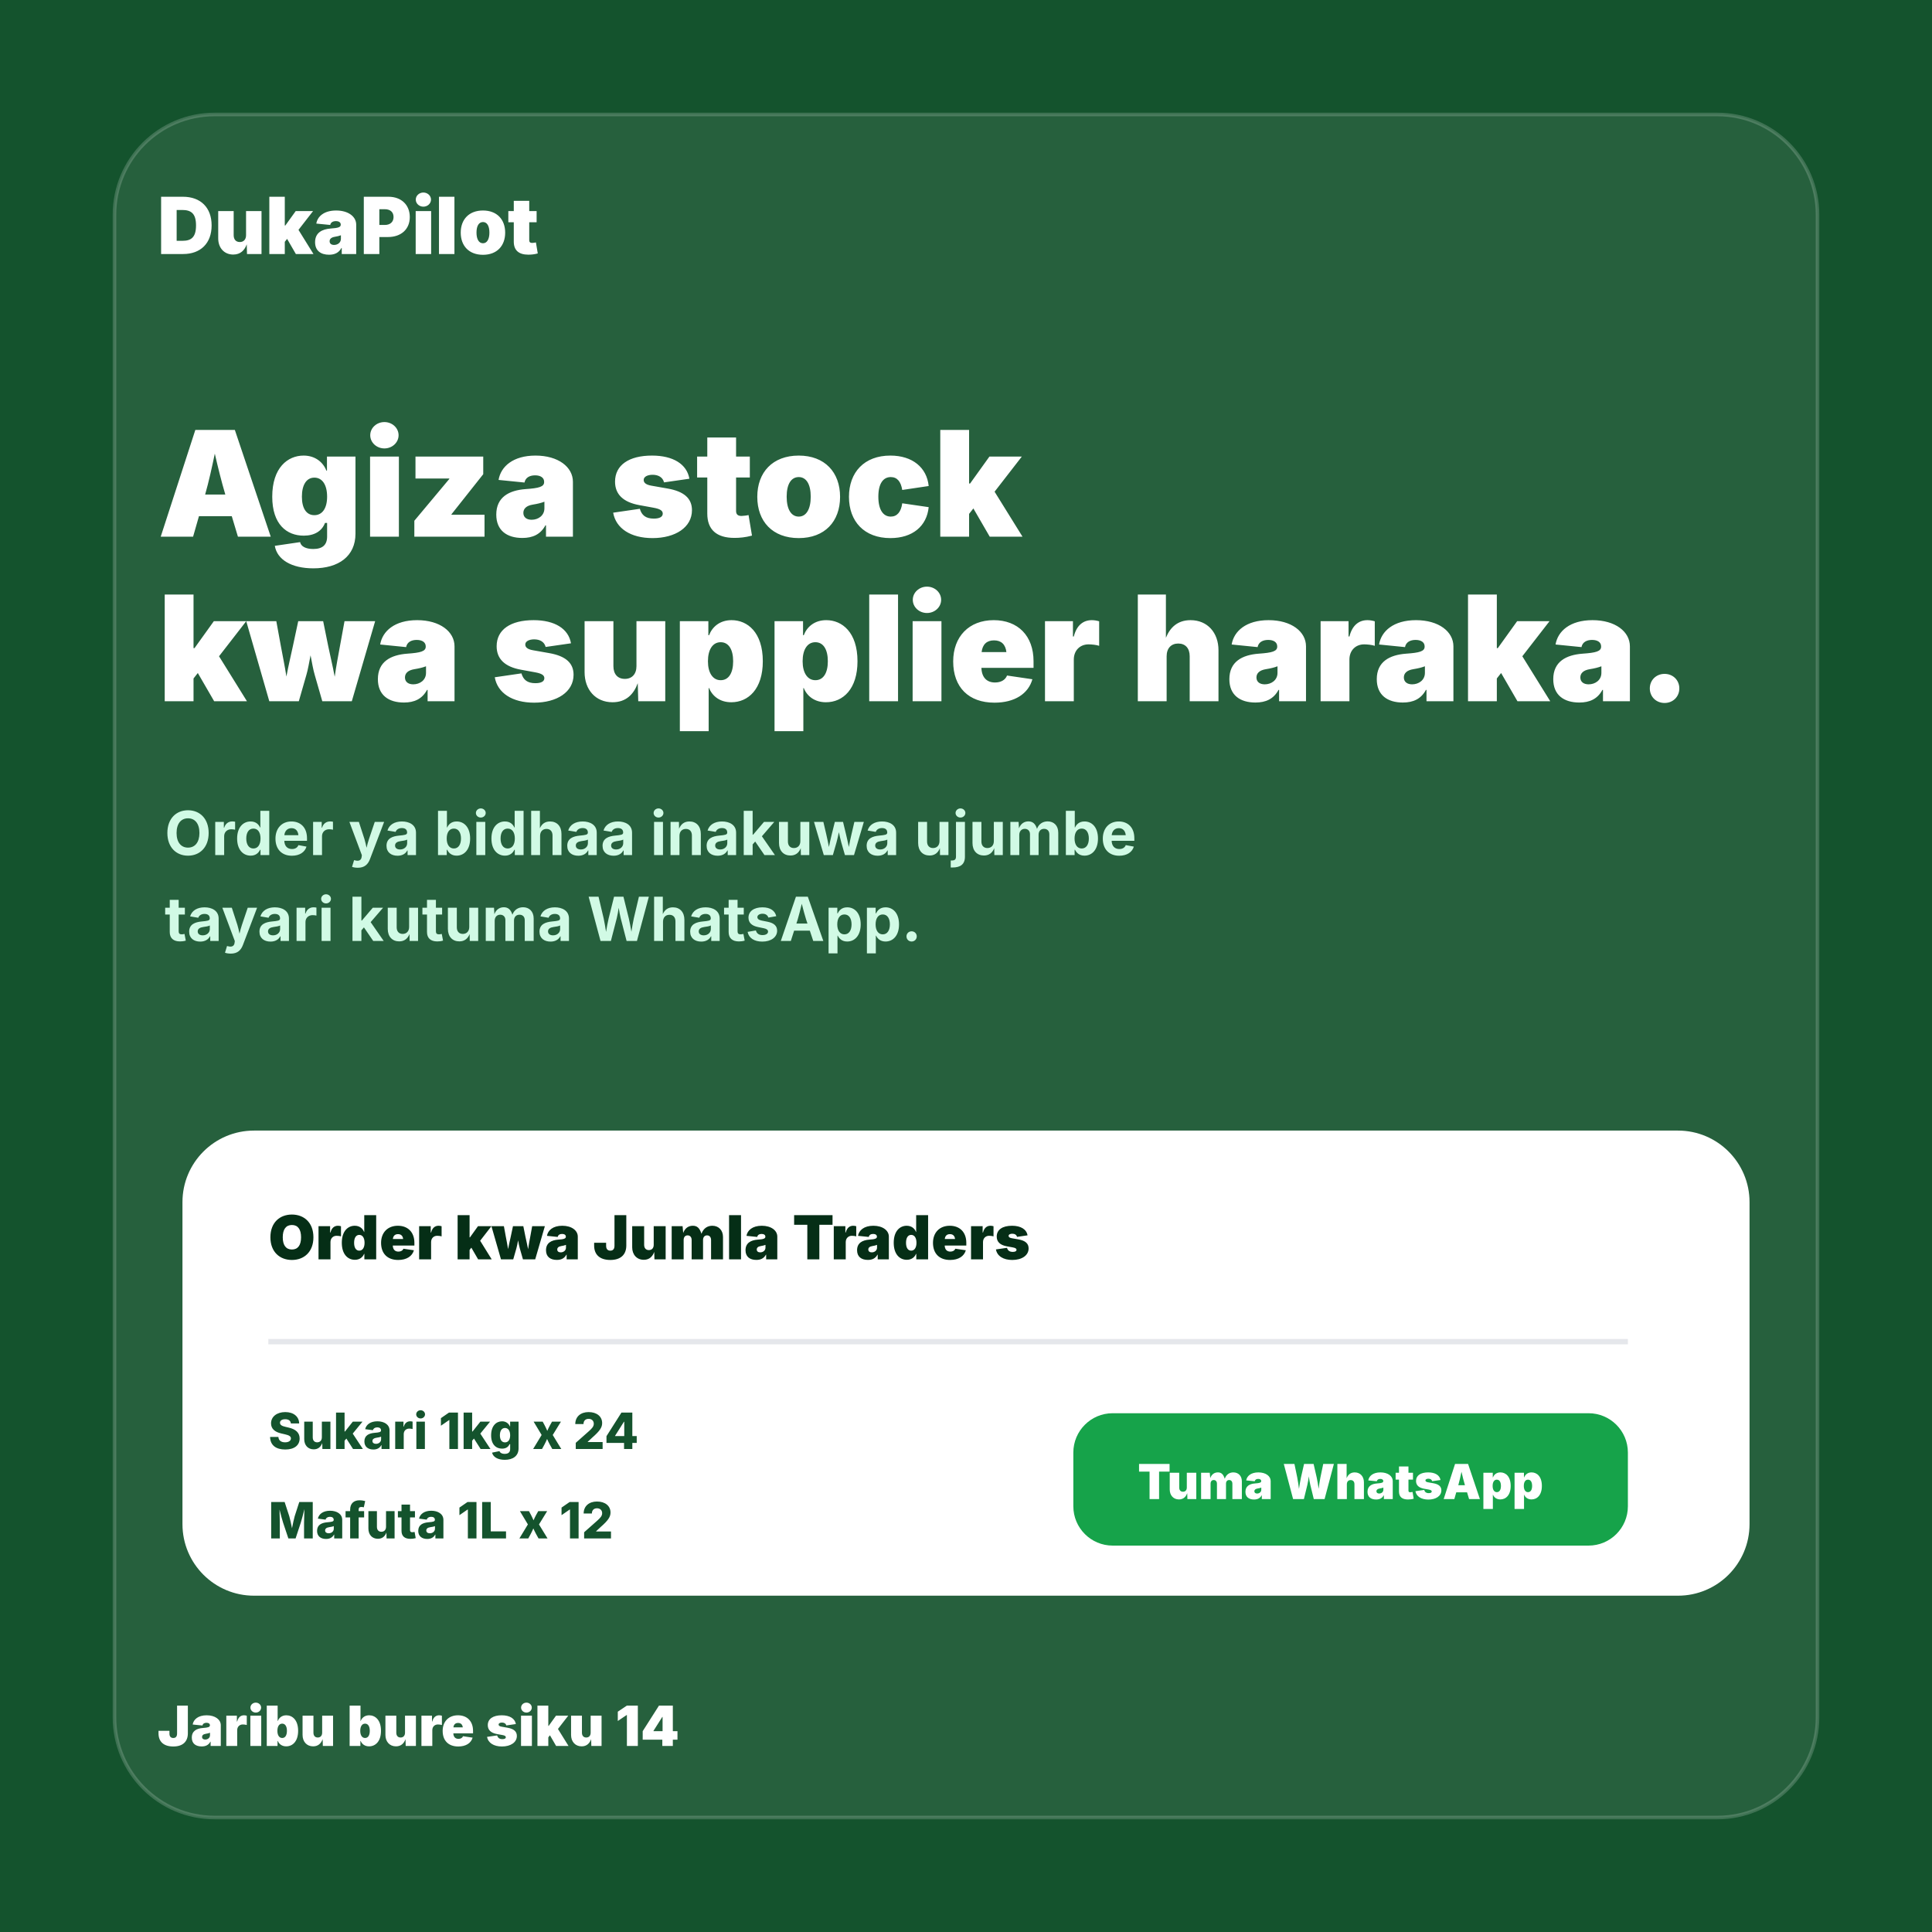
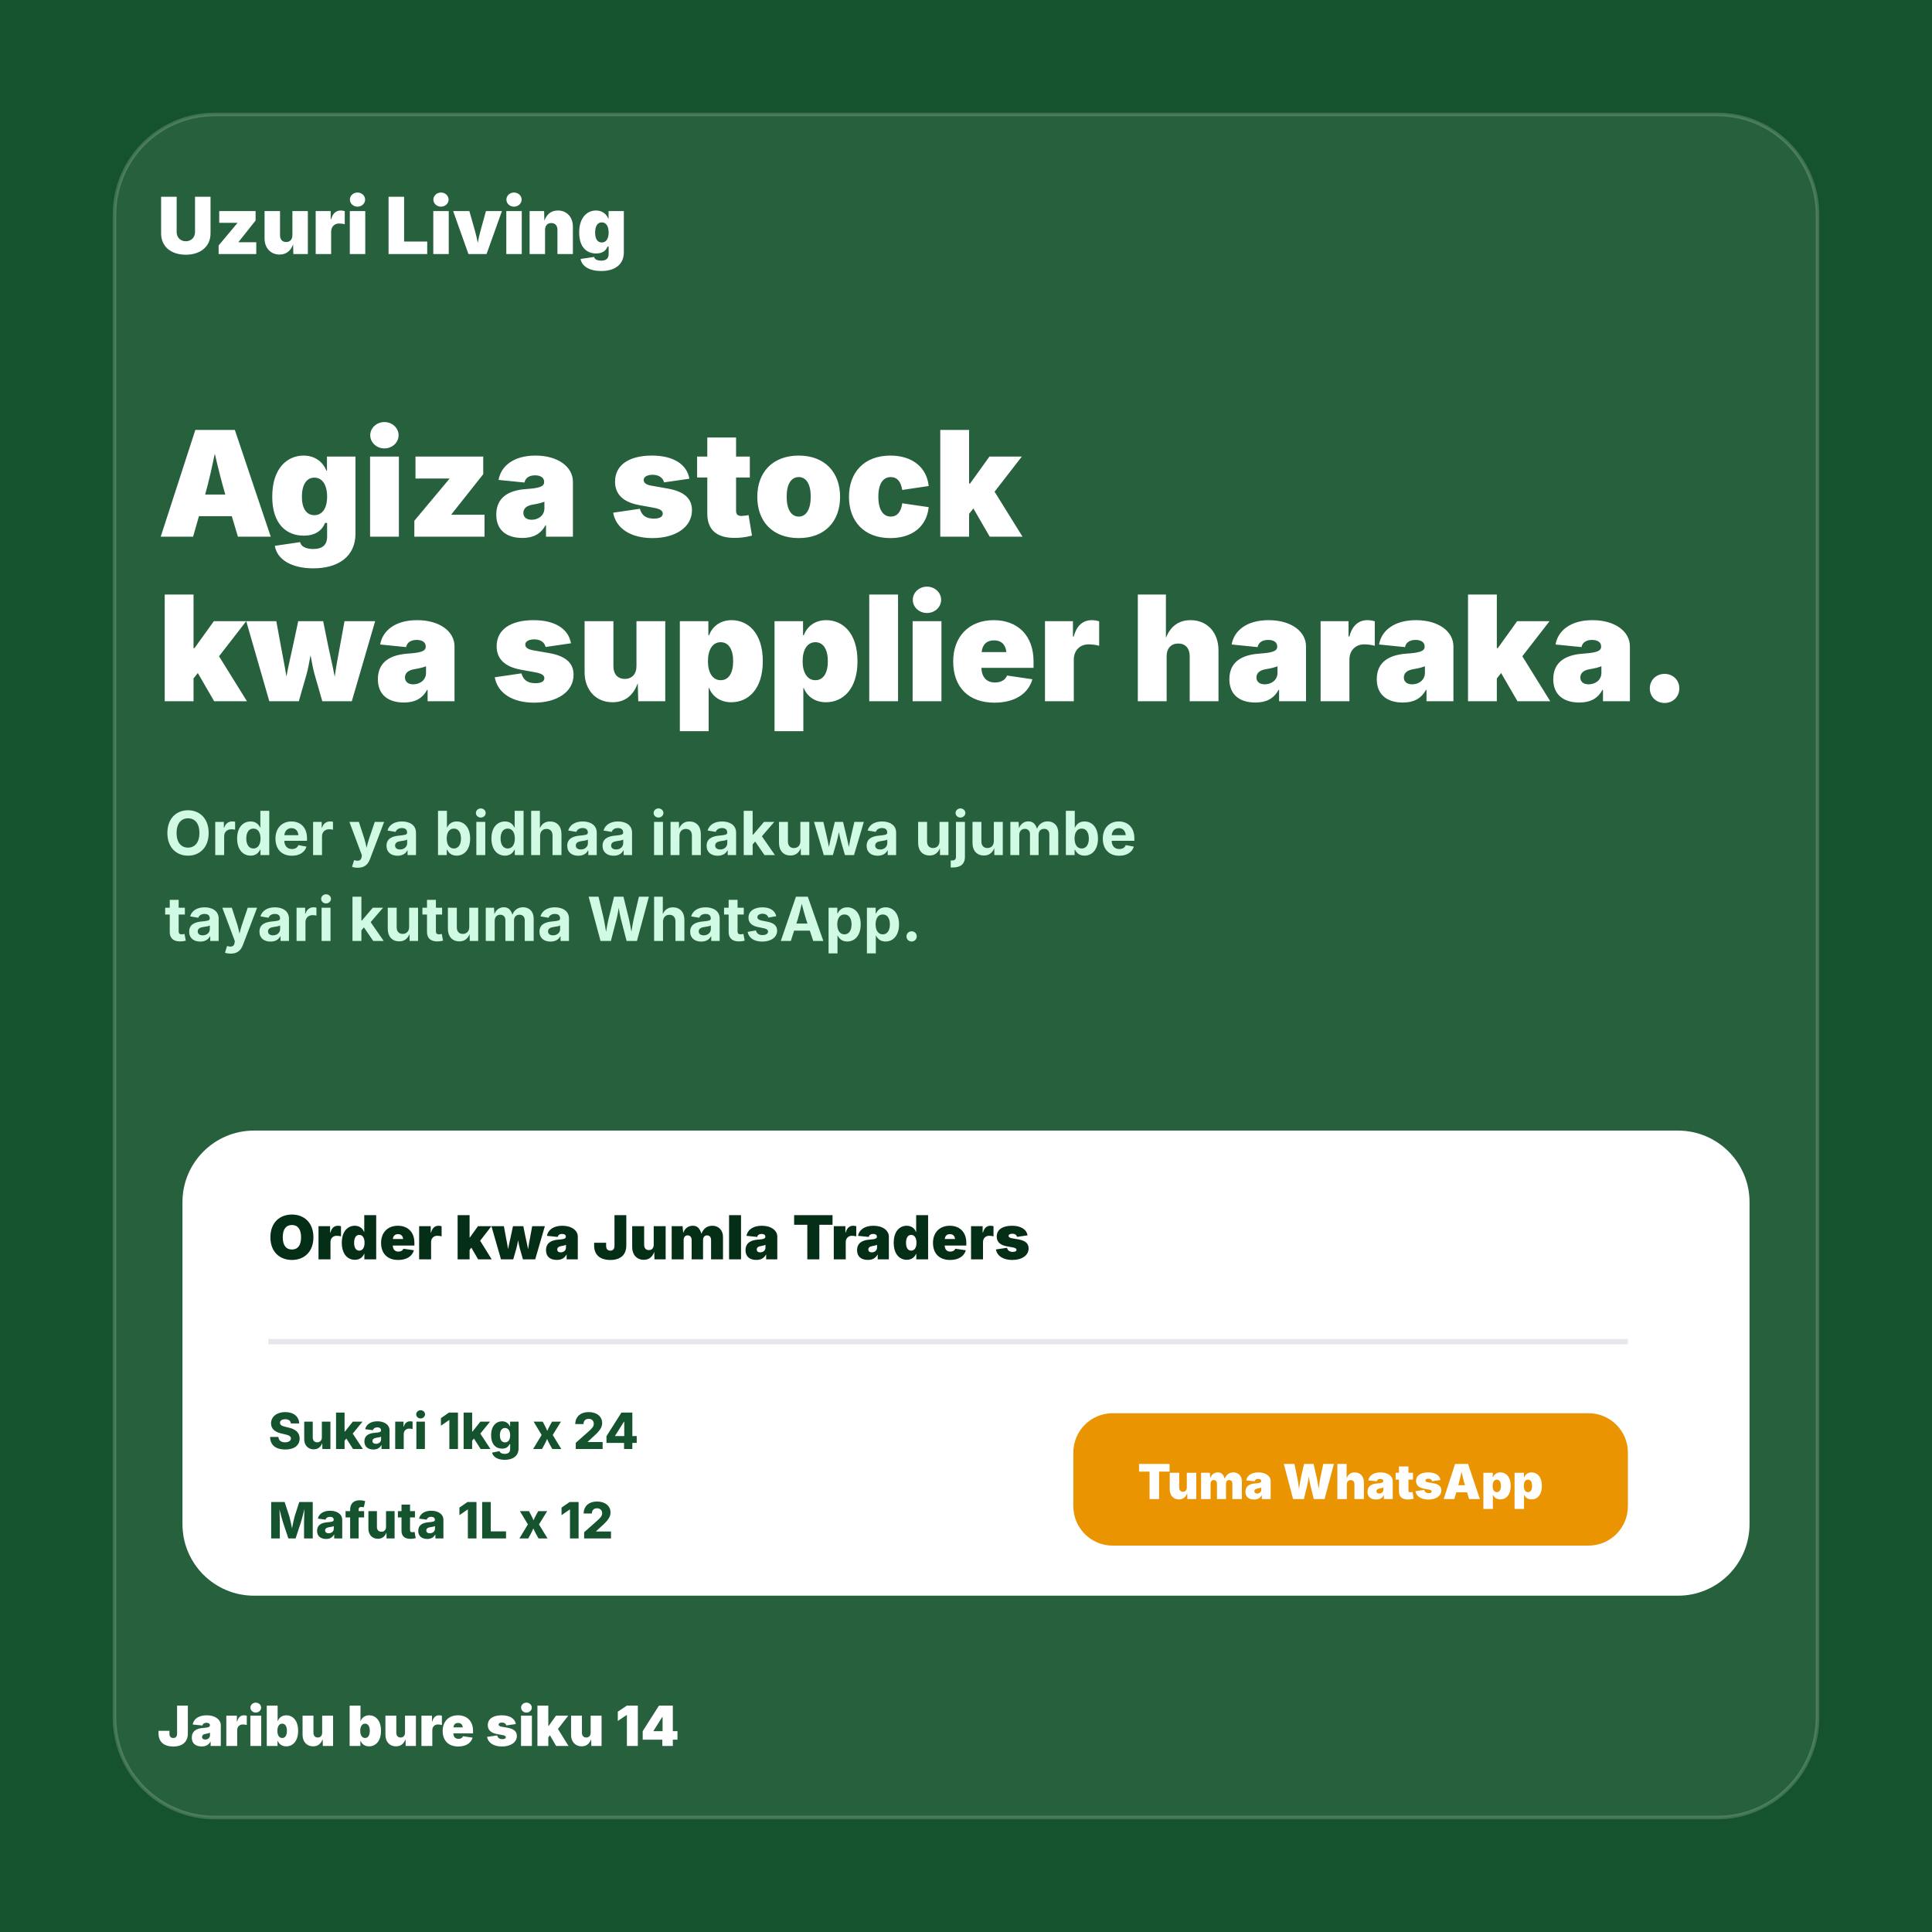
<svg xmlns="http://www.w3.org/2000/svg" width="1080" height="1080" viewBox="0 0 1080 1080" fill="none">
  <rect width="1080" height="1080" fill="#14532d" />
  <rect x="64" y="64" width="952" height="952" rx="56" fill="#ffffff" fill-opacity="0.08" stroke="#ffffff" stroke-opacity="0.18" stroke-width="2" />
-   <text x="88" y="142" fill="#ffffff" font-family="Inter, Arial, sans-serif" font-size="44" font-weight="900">DukaPilot</text>
+   <text x="88" y="142" fill="#ffffff" font-family="Inter, Arial, sans-serif" font-size="44" font-weight="900">Uzuri Living</text>
  <text x="88" y="300" fill="#ffffff" font-family="Inter, Arial, sans-serif" font-size="82" font-weight="900">Agiza stock</text>
  <text x="88" y="392" fill="#ffffff" font-family="Inter, Arial, sans-serif" font-size="82" font-weight="900">kwa supplier haraka.</text>
  <text x="92" y="478" fill="#d1fae5" font-family="Inter, Arial, sans-serif" font-size="34" font-weight="700">Order ya bidhaa inakuwa ujumbe</text>
  <text x="92" y="526" fill="#d1fae5" font-family="Inter, Arial, sans-serif" font-size="34" font-weight="700">tayari kutuma WhatsApp.</text>
  <rect x="102" y="632" width="876" height="260" rx="40" fill="#ffffff" />
  <text x="150" y="704" fill="#052e16" font-family="Inter, Arial, sans-serif" font-size="34" font-weight="900">Order kwa Jumla Traders</text>
  <path d="M150 750h760" stroke="#e5e7eb" stroke-width="3" />
  <text x="150" y="810" fill="#14532d" font-family="Inter, Arial, sans-serif" font-size="28" font-weight="800">Sukari 1kg x 24</text>
  <text x="150" y="860" fill="#14532d" font-family="Inter, Arial, sans-serif" font-size="28" font-weight="800">Mafuta 1L x 12</text>
-   <rect x="600" y="790" width="310" height="74" rx="22" fill="#16a34a" />
+   <rect x="600" y="790" width="310" height="74" rx="22" fill="#e99400" />
  <text x="636" y="838" fill="#ffffff" font-family="Inter, Arial, sans-serif" font-size="27" font-weight="900">Tuma WhatsApp</text>
  <text x="88" y="976" fill="#ffffff" font-family="Inter, Arial, sans-serif" font-size="31" font-weight="900">Jaribu bure siku 14</text>
</svg>
